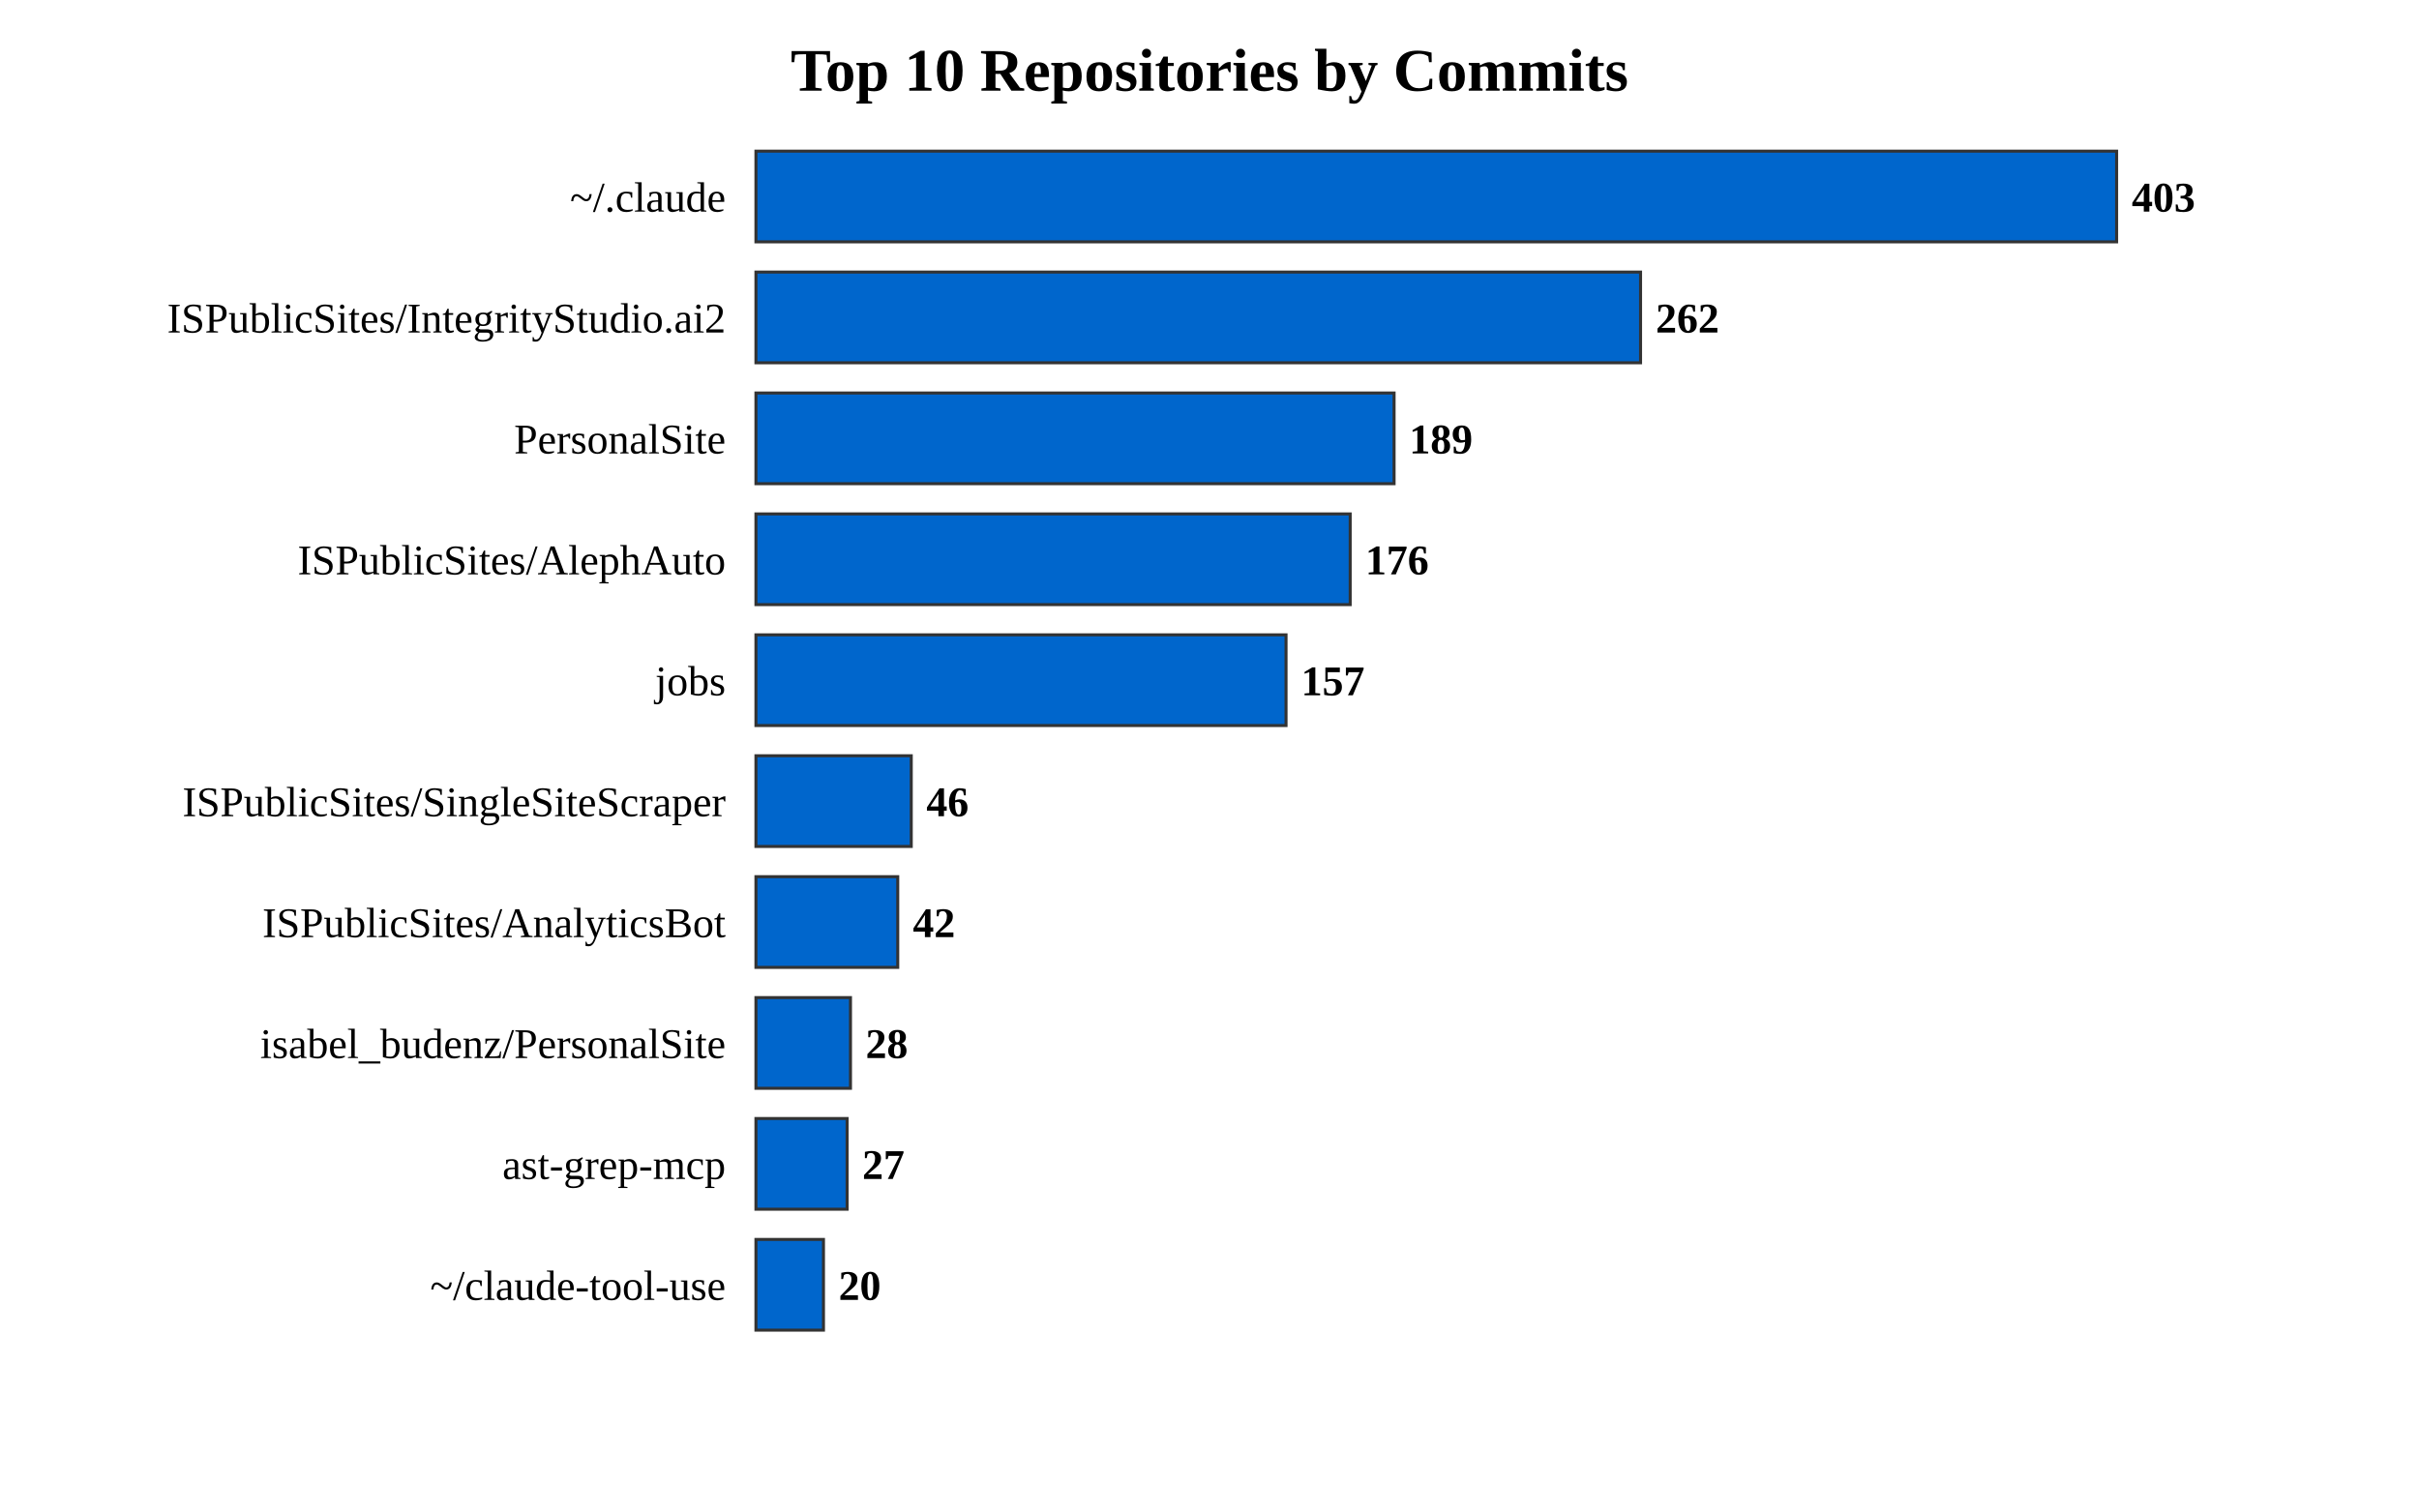
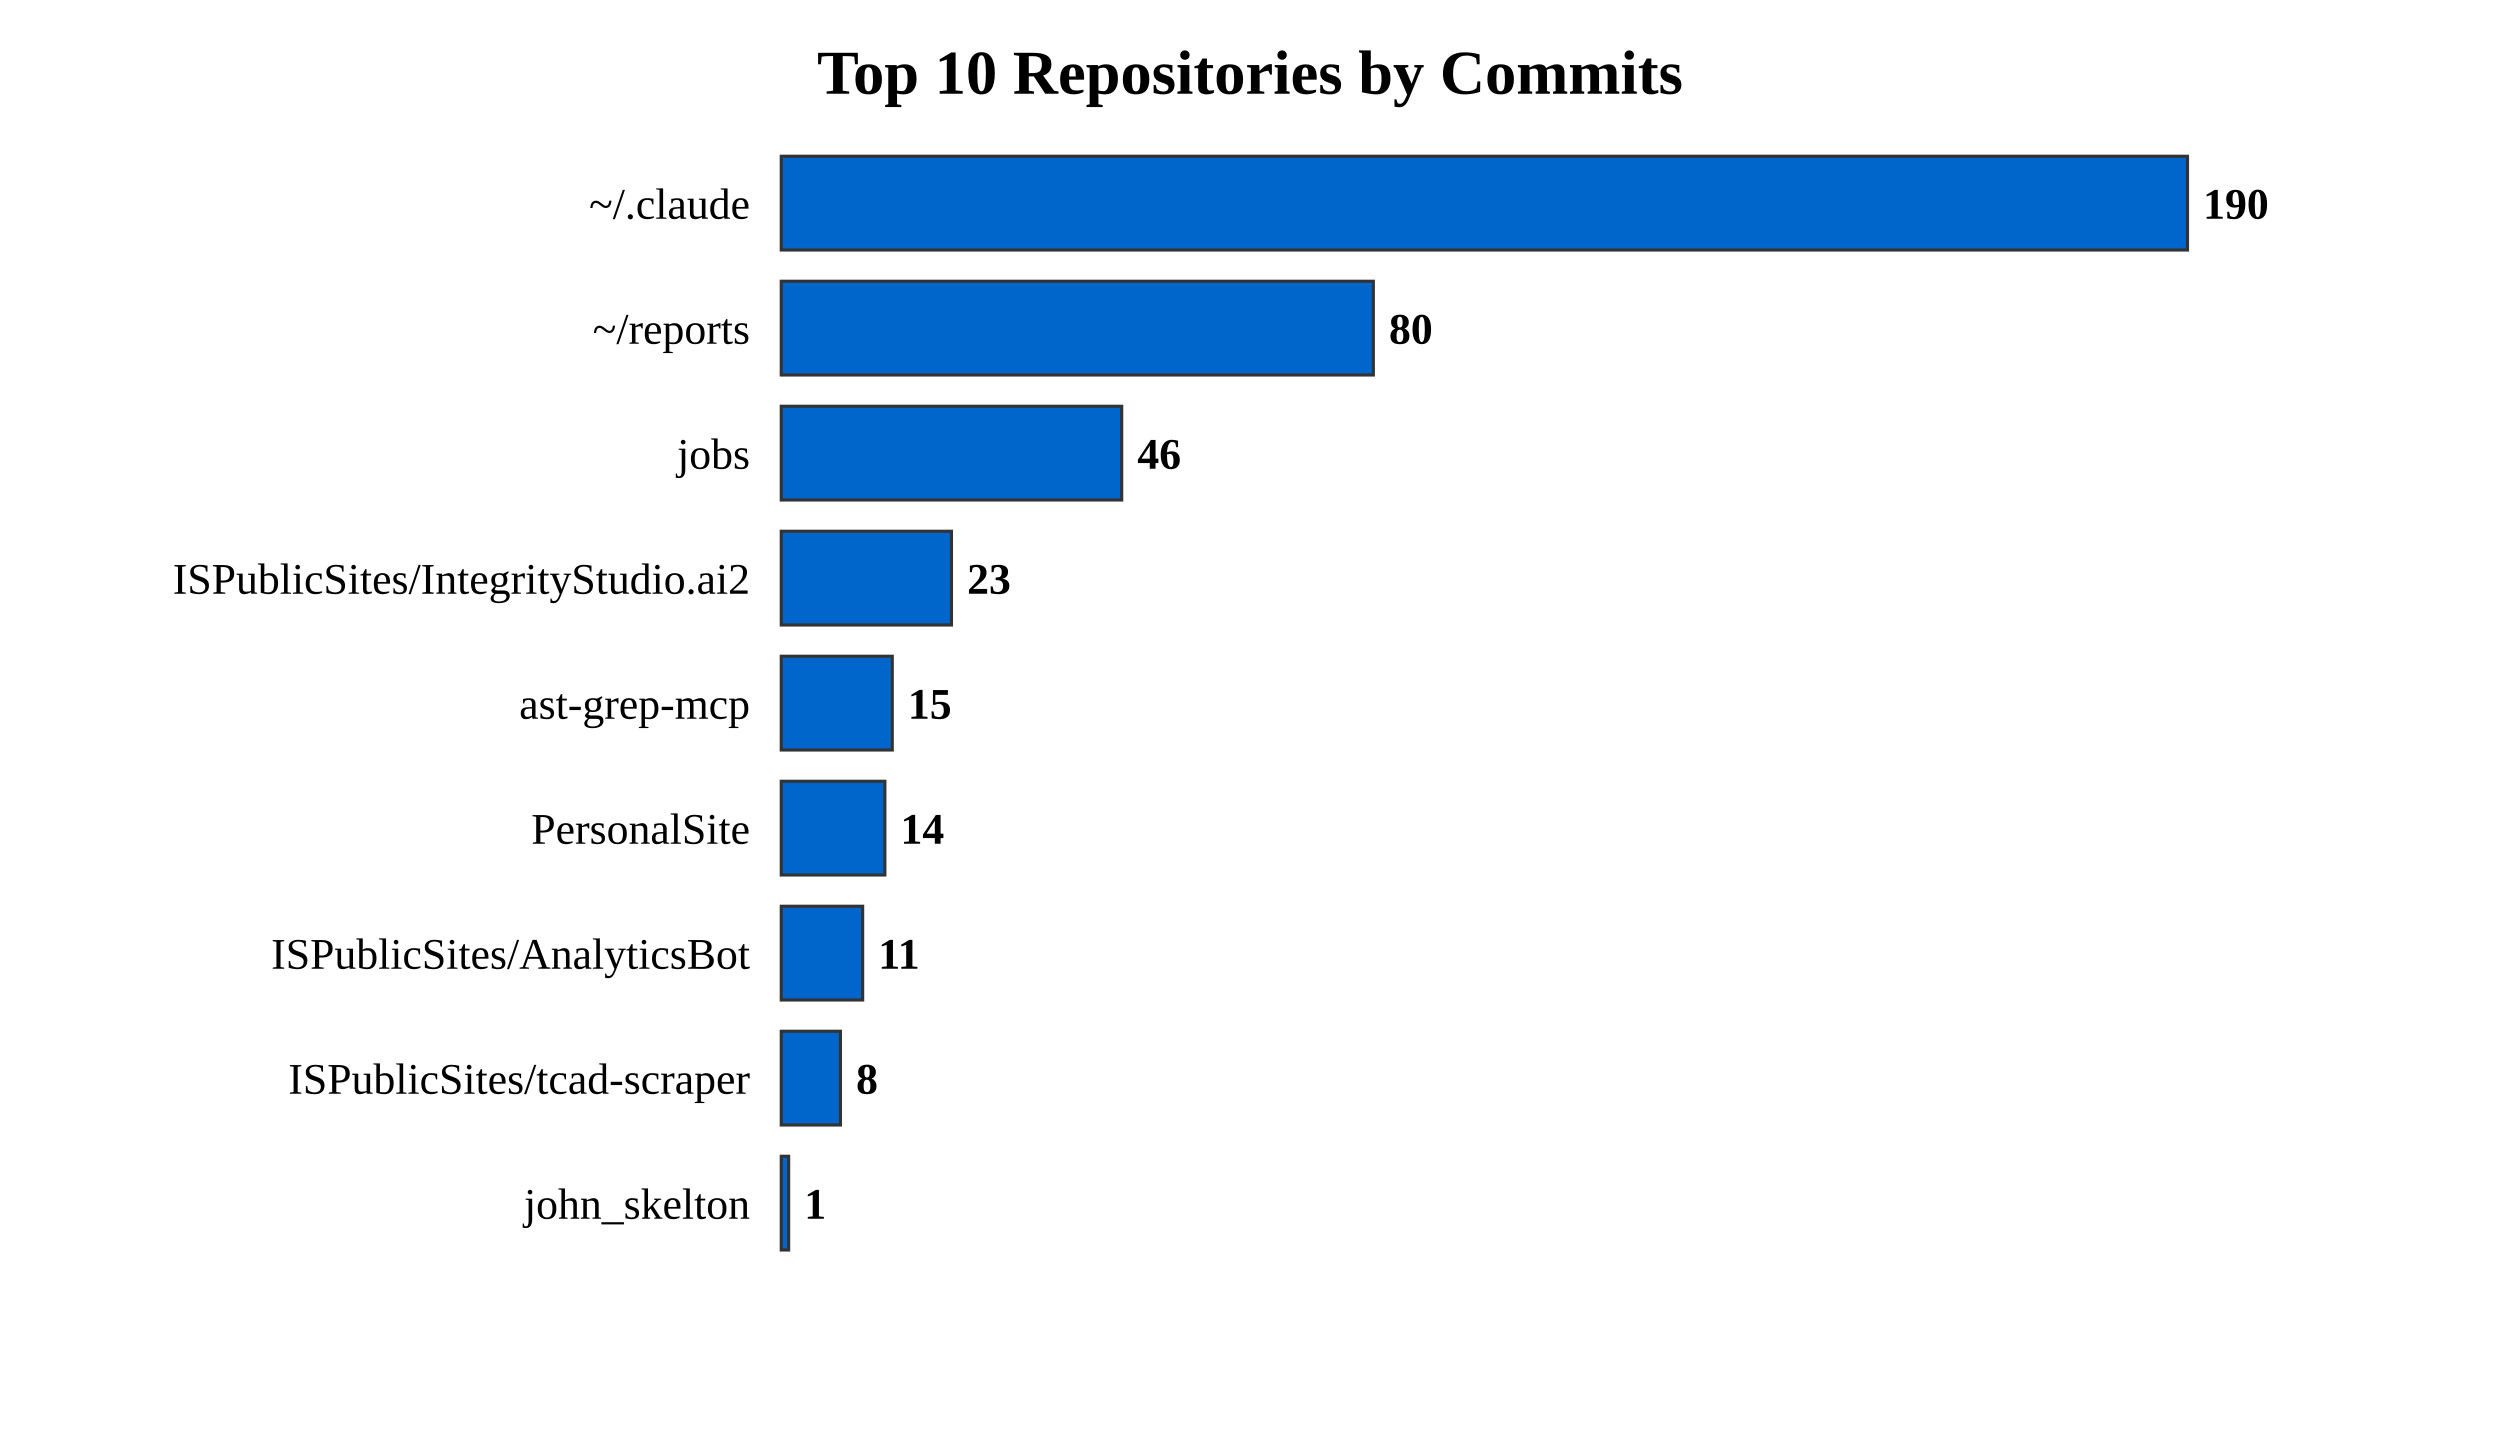
- <svg xmlns="http://www.w3.org/2000/svg" width="800" height="500">
+ <svg xmlns="http://www.w3.org/2000/svg" width="800" height="460">
  <text x="400.0" y="30" text-anchor="middle" font-size="20" font-weight="bold">Top 10 Repositories by Commits</text>
  <rect x="250" y="50" width="450.0" height="30" fill="#0066cc" stroke="#333" stroke-width="1" />
  <text x="240" y="70.0" text-anchor="end" font-size="14">~/.claude</text>
-   <text x="705.0" y="70.0" font-size="14" font-weight="bold">403</text>
-   <rect x="250" y="90" width="292.556" height="30" fill="#0066cc" stroke="#333" stroke-width="1" />
-   <text x="240" y="110.0" text-anchor="end" font-size="14">ISPublicSites/IntegrityStudio.ai2</text>
-   <text x="547.556" y="110.0" font-size="14" font-weight="bold">262</text>
-   <rect x="250" y="130" width="211.042" height="30" fill="#0066cc" stroke="#333" stroke-width="1" />
-   <text x="240" y="150.0" text-anchor="end" font-size="14">PersonalSite</text>
-   <text x="466.042" y="150.0" font-size="14" font-weight="bold">189</text>
-   <rect x="250" y="170" width="196.526" height="30" fill="#0066cc" stroke="#333" stroke-width="1" />
-   <text x="240" y="190.0" text-anchor="end" font-size="14">ISPublicSites/AlephAuto</text>
-   <text x="451.526" y="190.0" font-size="14" font-weight="bold">176</text>
-   <rect x="250" y="210" width="175.31" height="30" fill="#0066cc" stroke="#333" stroke-width="1" />
-   <text x="240" y="230.0" text-anchor="end" font-size="14">jobs</text>
-   <text x="430.31" y="230.0" font-size="14" font-weight="bold">157</text>
-   <rect x="250" y="250" width="51.365" height="30" fill="#0066cc" stroke="#333" stroke-width="1" />
-   <text x="240" y="270.0" text-anchor="end" font-size="14">ISPublicSites/SingleSiteScraper</text>
-   <text x="306.365" y="270.0" font-size="14" font-weight="bold">46</text>
-   <rect x="250" y="290" width="46.898" height="30" fill="#0066cc" stroke="#333" stroke-width="1" />
+   <text x="705.0" y="70.0" font-size="14" font-weight="bold">190</text>
+   <rect x="250" y="90" width="189.474" height="30" fill="#0066cc" stroke="#333" stroke-width="1" />
+   <text x="240" y="110.0" text-anchor="end" font-size="14">~/reports</text>
+   <text x="444.474" y="110.0" font-size="14" font-weight="bold">80</text>
+   <rect x="250" y="130" width="108.947" height="30" fill="#0066cc" stroke="#333" stroke-width="1" />
+   <text x="240" y="150.0" text-anchor="end" font-size="14">jobs</text>
+   <text x="363.947" y="150.0" font-size="14" font-weight="bold">46</text>
+   <rect x="250" y="170" width="54.474" height="30" fill="#0066cc" stroke="#333" stroke-width="1" />
+   <text x="240" y="190.0" text-anchor="end" font-size="14">ISPublicSites/IntegrityStudio.ai2</text>
+   <text x="309.474" y="190.0" font-size="14" font-weight="bold">23</text>
+   <rect x="250" y="210" width="35.526" height="30" fill="#0066cc" stroke="#333" stroke-width="1" />
+   <text x="240" y="230.0" text-anchor="end" font-size="14">ast-grep-mcp</text>
+   <text x="290.526" y="230.0" font-size="14" font-weight="bold">15</text>
+   <rect x="250" y="250" width="33.158" height="30" fill="#0066cc" stroke="#333" stroke-width="1" />
+   <text x="240" y="270.0" text-anchor="end" font-size="14">PersonalSite</text>
+   <text x="288.158" y="270.0" font-size="14" font-weight="bold">14</text>
+   <rect x="250" y="290" width="26.053" height="30" fill="#0066cc" stroke="#333" stroke-width="1" />
  <text x="240" y="310.0" text-anchor="end" font-size="14">ISPublicSites/AnalyticsBot</text>
-   <text x="301.898" y="310.0" font-size="14" font-weight="bold">42</text>
-   <rect x="250" y="330" width="31.266" height="30" fill="#0066cc" stroke="#333" stroke-width="1" />
-   <text x="240" y="350.0" text-anchor="end" font-size="14">isabel_budenz/PersonalSite</text>
-   <text x="286.266" y="350.0" font-size="14" font-weight="bold">28</text>
-   <rect x="250" y="370" width="30.149" height="30" fill="#0066cc" stroke="#333" stroke-width="1" />
-   <text x="240" y="390.0" text-anchor="end" font-size="14">ast-grep-mcp</text>
-   <text x="285.149" y="390.0" font-size="14" font-weight="bold">27</text>
-   <rect x="250" y="410" width="22.333" height="30" fill="#0066cc" stroke="#333" stroke-width="1" />
-   <text x="240" y="430.0" text-anchor="end" font-size="14">~/claude-tool-use</text>
-   <text x="277.333" y="430.0" font-size="14" font-weight="bold">20</text>
+   <text x="281.053" y="310.0" font-size="14" font-weight="bold">11</text>
+   <rect x="250" y="330" width="18.947" height="30" fill="#0066cc" stroke="#333" stroke-width="1" />
+   <text x="240" y="350.0" text-anchor="end" font-size="14">ISPublicSites/tcad-scraper</text>
+   <text x="273.947" y="350.0" font-size="14" font-weight="bold">8</text>
+   <rect x="250" y="370" width="2.368" height="30" fill="#0066cc" stroke="#333" stroke-width="1" />
+   <text x="240" y="390.0" text-anchor="end" font-size="14">john_skelton</text>
+   <text x="257.368" y="390.0" font-size="14" font-weight="bold">1</text>
</svg>
